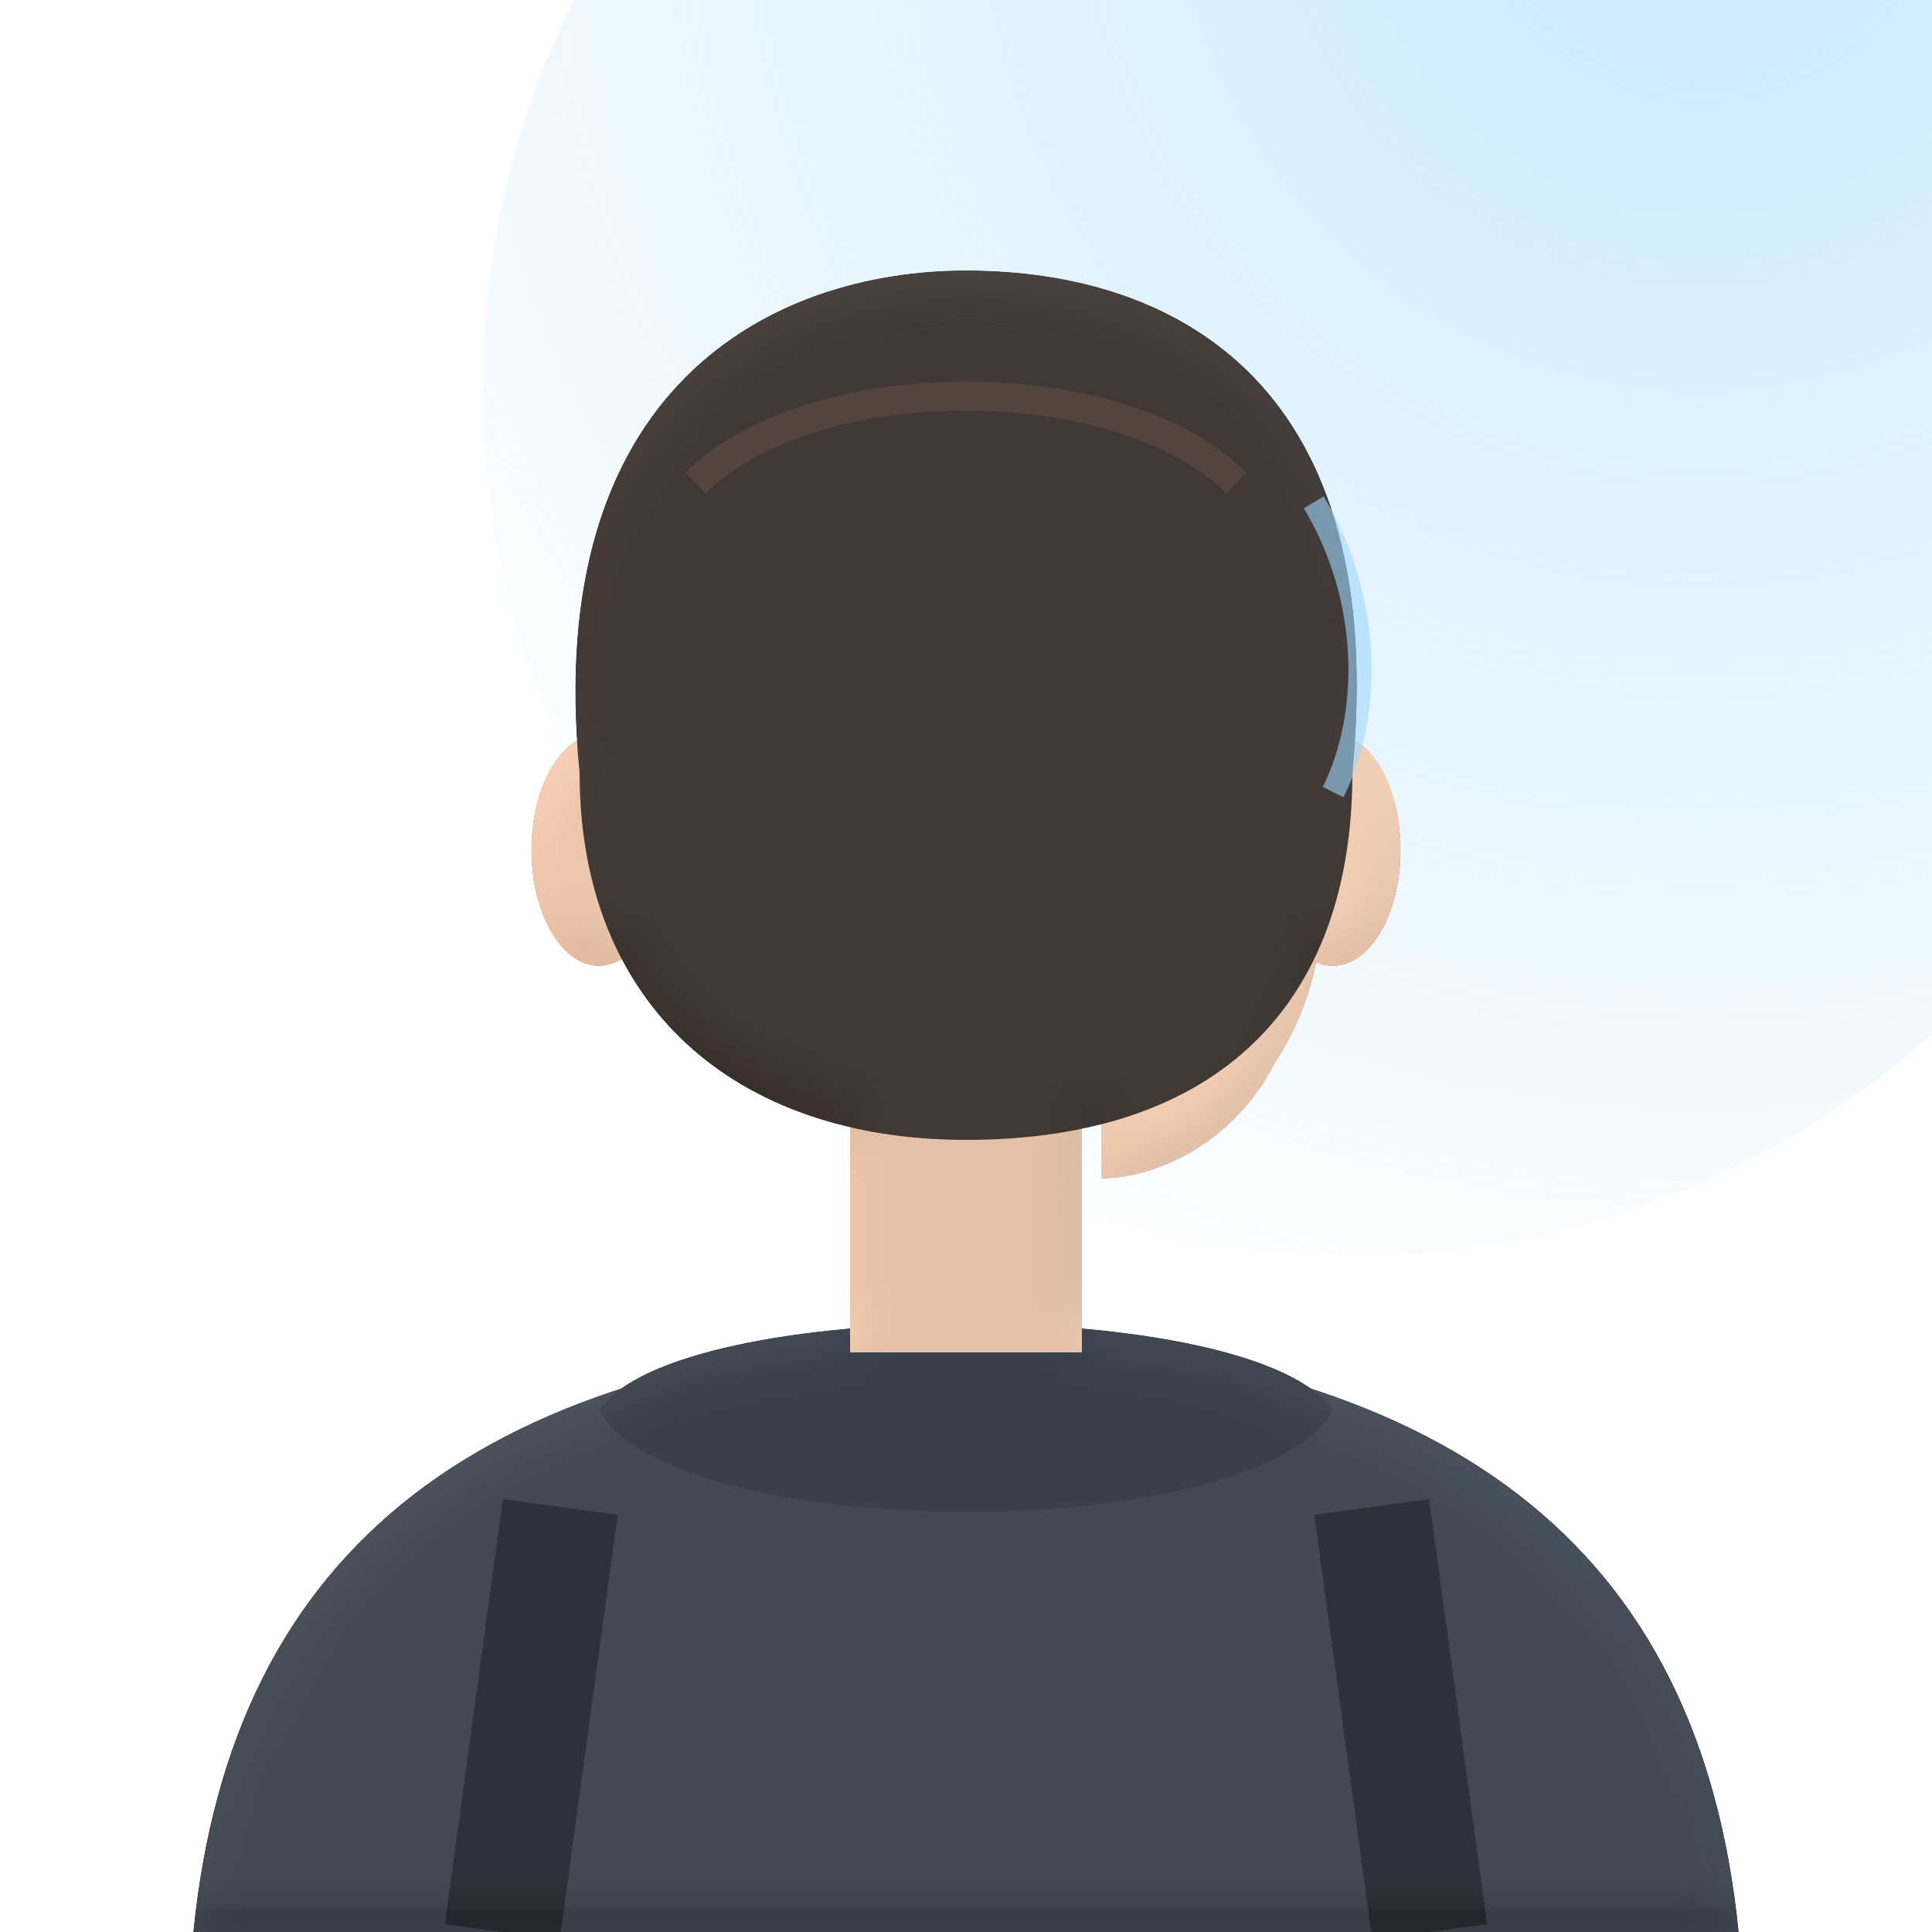
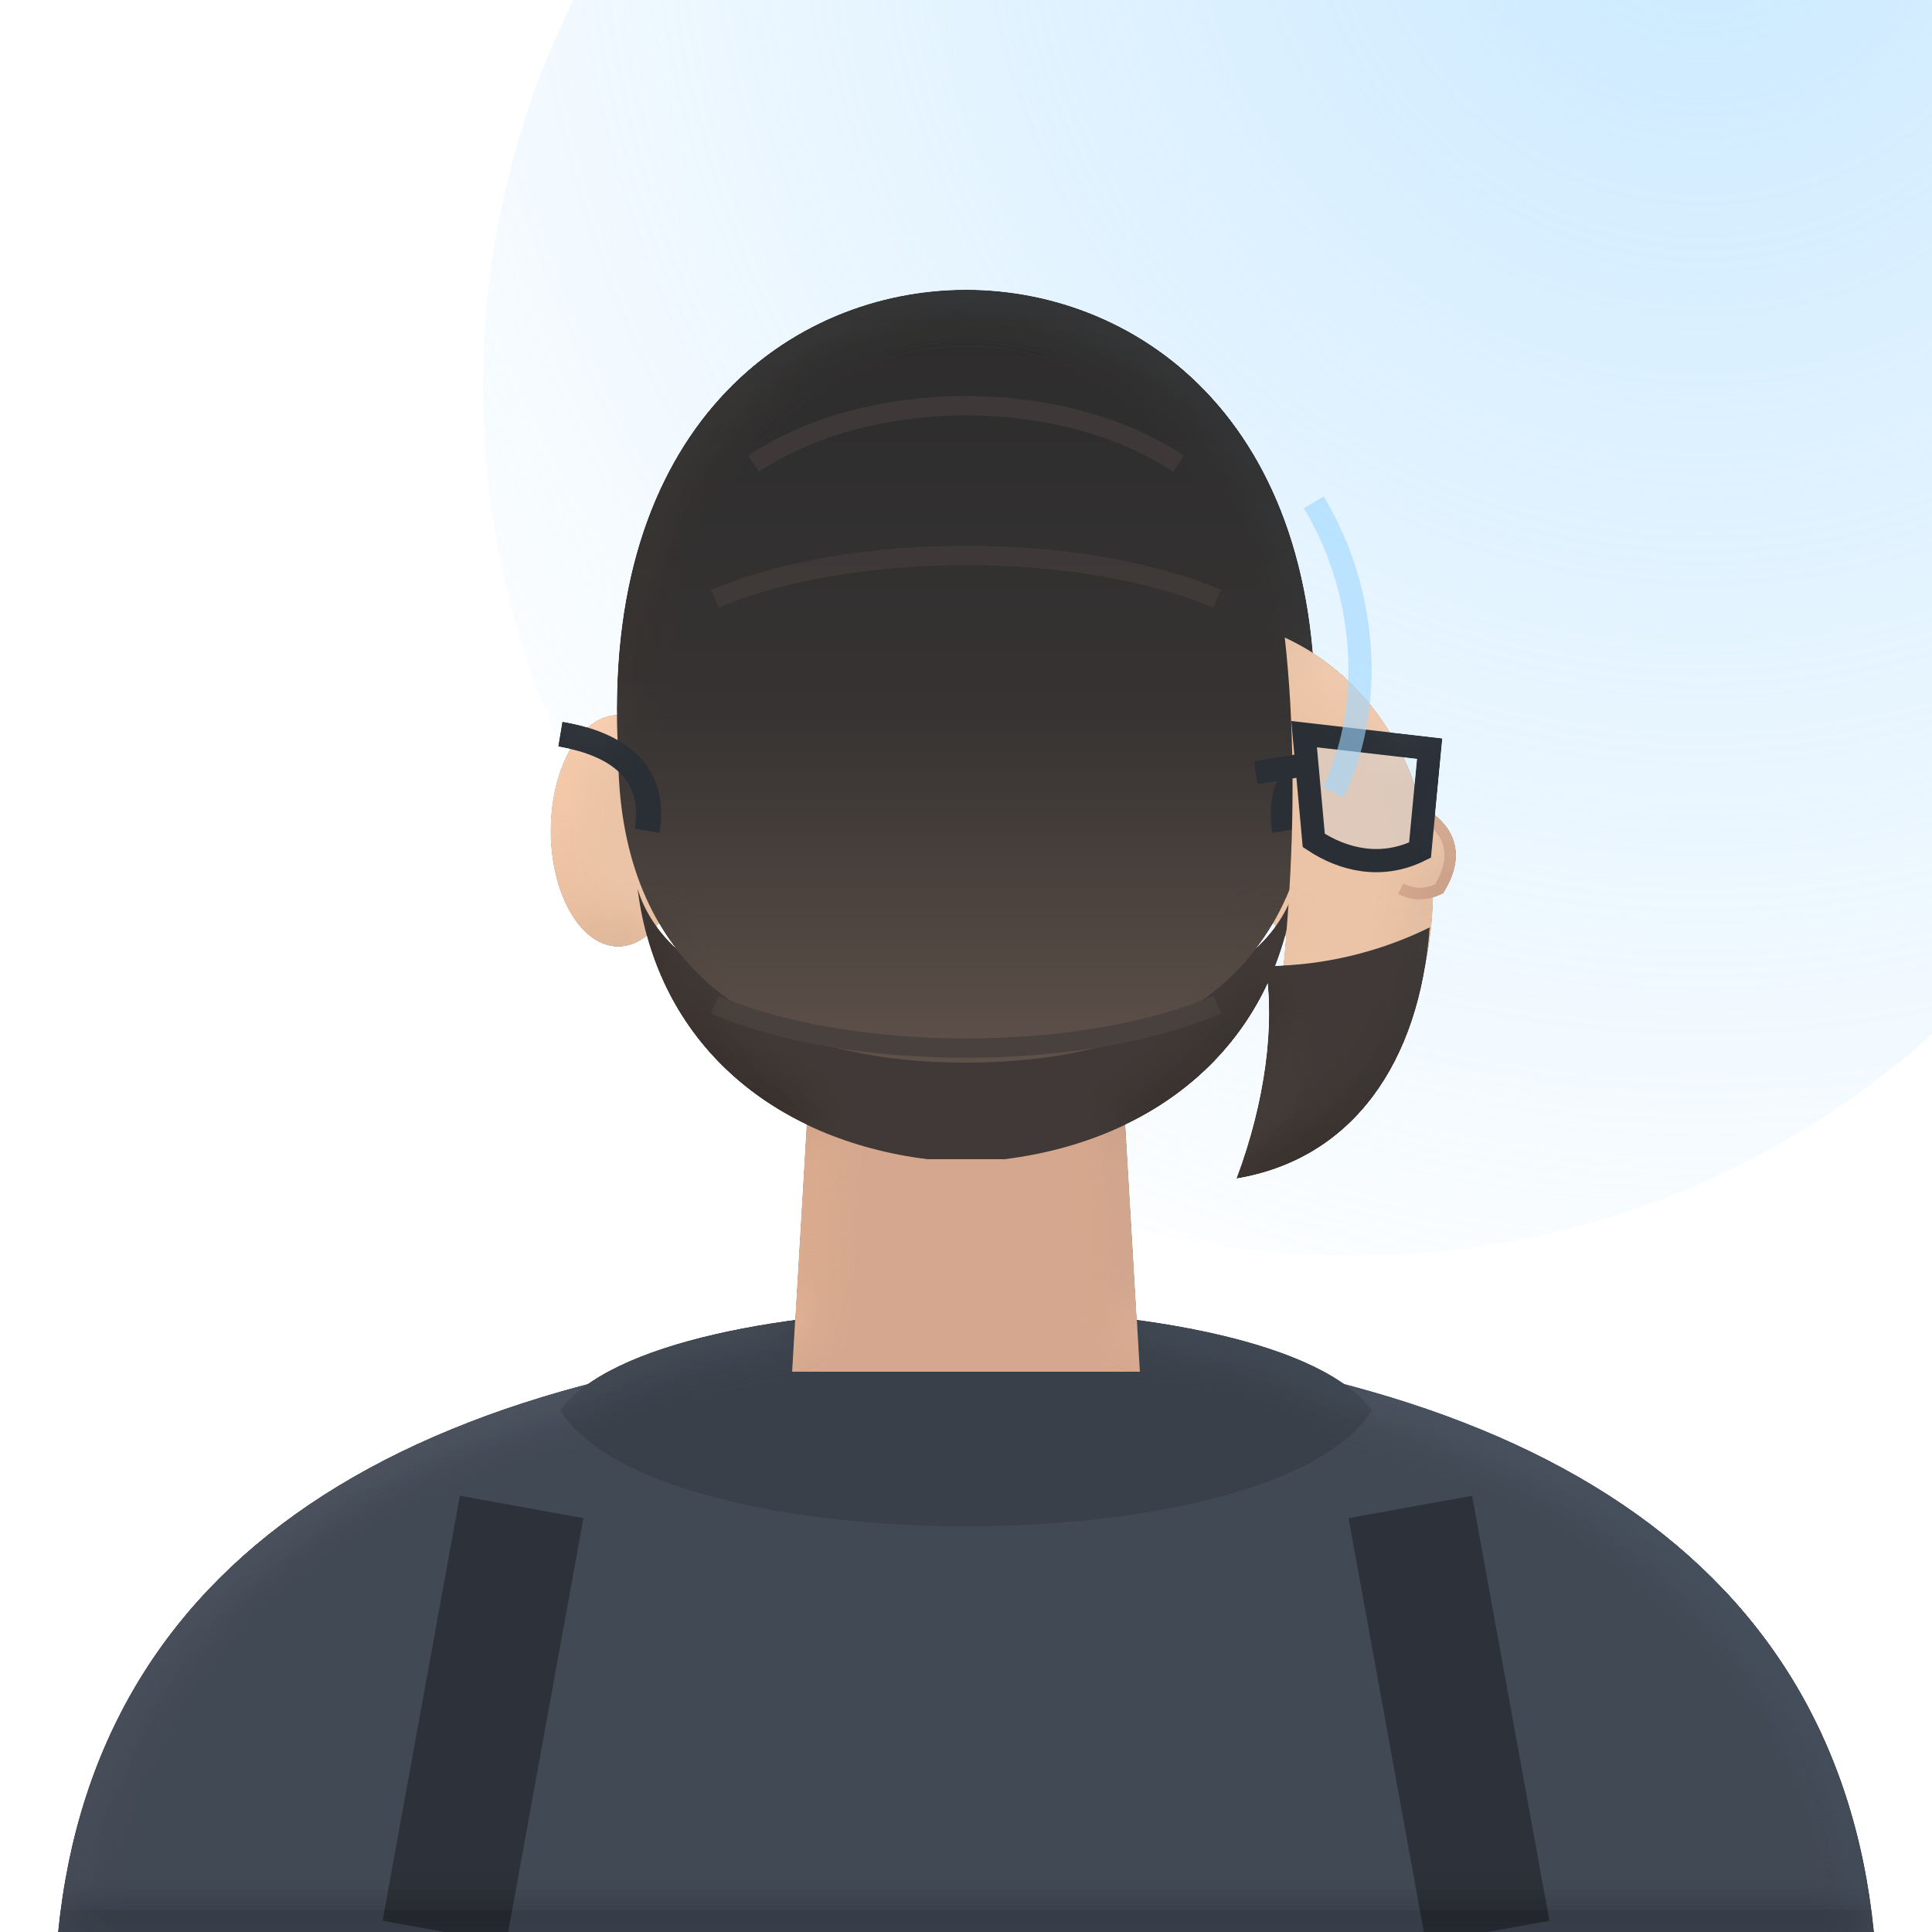
<svg xmlns="http://www.w3.org/2000/svg" viewBox="0 0 200 200">
  <defs>
-     <radialGradient id="moonlit" cx=".7" cy=".2" r=".9">
+     <radialGradient id="moonlitrp2" cx=".7" cy=".2" r=".9">
      <stop offset="0" stop-color="#9fd7ff" stop-opacity=".55" />
      <stop offset="1" stop-color="#9fd7ff" stop-opacity="0" />
    </radialGradient>
+     <linearGradient id="hdrp2" x1="0" y1="0" x2="0" y2="1">
+       <stop offset="0" stop-color="#15100d" />
+       <stop offset=".55" stop-color="#1f1712" />
+       <stop offset="1" stop-color="#4a382d" />
+     </linearGradient>
    <filter id="v3d-rp2" x="-25%" y="-25%" width="150%" height="150%" color-interpolation-filters="sRGB">
      <feGaussianBlur in="SourceAlpha" stdDeviation="2.4" result="h" />
      <feDiffuseLighting in="h" surfaceScale="3" diffuseConstant="1" lighting-color="#fff3e2" result="d">
        <feDistantLight azimuth="225" elevation="52" />
      </feDiffuseLighting>
      <feComposite in="SourceGraphic" in2="d" operator="arithmetic" k1="0.68" k2="0.4" k3="0" k4="0" result="lit" />
      <feSpecularLighting in="h" surfaceScale="3" specularConstant="0.12" specularExponent="30" lighting-color="#ffffff" result="s">
        <feDistantLight azimuth="225" elevation="60" />
      </feSpecularLighting>
      <feComposite in="s" in2="SourceAlpha" operator="in" result="s2" />
      <feSpecularLighting in="h" surfaceScale="3" specularConstant="0.32" specularExponent="6" lighting-color="#9fd7ff" result="r">
        <feDistantLight azimuth="330" elevation="18" />
      </feSpecularLighting>
      <feComposite in="r" in2="SourceAlpha" operator="in" result="r2" />
      <feComposite in="lit" in2="s2" operator="arithmetic" k1="0" k2="1" k3="1" k4="0" result="ls" />
      <feComposite in="ls" in2="r2" operator="arithmetic" k1="0" k2="1" k3="1" k4="0" result="all" />
      <feComposite in="all" in2="SourceAlpha" operator="in" />
    </filter>
    <filter id="fur-rp2" x="-25%" y="-25%" width="150%" height="150%" color-interpolation-filters="sRGB">
      <feGaussianBlur in="SourceAlpha" stdDeviation="3.4" result="h" />
      <feDiffuseLighting in="h" surfaceScale="2.4" diffuseConstant="1" lighting-color="#fff3e2" result="d">
        <feDistantLight azimuth="225" elevation="52" />
      </feDiffuseLighting>
      <feComposite in="SourceGraphic" in2="d" operator="arithmetic" k1="0.68" k2="0.4" k3="0" k4="0" result="lit" />
      <feSpecularLighting in="h" surfaceScale="2.4" specularConstant="0.12" specularExponent="16" lighting-color="#ffffff" result="s">
        <feDistantLight azimuth="225" elevation="60" />
      </feSpecularLighting>
      <feComposite in="s" in2="SourceAlpha" operator="in" result="s2" />
      <feSpecularLighting in="h" surfaceScale="2.4" specularConstant="0.5" specularExponent="6" lighting-color="#9fd7ff" result="r">
        <feDistantLight azimuth="330" elevation="18" />
      </feSpecularLighting>
      <feComposite in="r" in2="SourceAlpha" operator="in" result="r2" />
      <feComposite in="lit" in2="s2" operator="arithmetic" k1="0" k2="1" k3="1" k4="0" result="ls" />
      <feComposite in="ls" in2="r2" operator="arithmetic" k1="0" k2="1" k3="1" k4="0" result="all" />
      <feComposite in="all" in2="SourceAlpha" operator="in" />
    </filter>
    <filter id="gloss-rp2" x="-25%" y="-25%" width="150%" height="150%" color-interpolation-filters="sRGB">
      <feGaussianBlur in="SourceAlpha" stdDeviation="1.2" result="h" />
      <feDiffuseLighting in="h" surfaceScale="2.2" diffuseConstant="1" lighting-color="#fff3e2" result="d">
        <feDistantLight azimuth="225" elevation="52" />
      </feDiffuseLighting>
      <feComposite in="SourceGraphic" in2="d" operator="arithmetic" k1="0.68" k2="0.4" k3="0" k4="0" result="lit" />
      <feSpecularLighting in="h" surfaceScale="2.2" specularConstant="0.45" specularExponent="34" lighting-color="#ffffff" result="s">
        <feDistantLight azimuth="225" elevation="60" />
      </feSpecularLighting>
      <feComposite in="s" in2="SourceAlpha" operator="in" result="s2" />
      <feSpecularLighting in="h" surfaceScale="2.2" specularConstant="0.25" specularExponent="6" lighting-color="#9fd7ff" result="r">
        <feDistantLight azimuth="330" elevation="18" />
      </feSpecularLighting>
      <feComposite in="r" in2="SourceAlpha" operator="in" result="r2" />
      <feComposite in="lit" in2="s2" operator="arithmetic" k1="0" k2="1" k3="1" k4="0" result="ls" />
      <feComposite in="ls" in2="r2" operator="arithmetic" k1="0" k2="1" k3="1" k4="0" result="all" />
      <feComposite in="all" in2="SourceAlpha" operator="in" />
    </filter>
  </defs>
-   <circle cx="140" cy="40" r="90" fill="url(#moonlit)" />
+   <circle cx="140" cy="40" r="90" fill="url(#moonlitrp2)" />
  <g filter="url(#v3d-rp2)">
-     <path d="M20 200 C24 160 50 140 100 138 C150 140 176 160 180 200Z" fill="#2c2f38" />
-     <path d="M62 146 C70 160 130 160 138 146 C130 134 70 134 62 146Z" fill="#23252d" />
-     <path d="M58 156 L52 200 M142 156 L148 200" stroke="#15161b" stroke-width="12" />
-     <rect x="88" y="112" width="24" height="28" fill="#d9b39a" />
-     <path d="M128 74 C138 80 140 98 132 110 C128 118 120 122 114 122 L114 80Z" fill="#e6c0a6" />
-     <path d="M128 96 q5 2 3 6" stroke="#b98b74" stroke-width="2" fill="none" />
-     <ellipse cx="62" cy="88" rx="7" ry="12" fill="#e0b89e" />
-     <ellipse cx="138" cy="88" rx="7" ry="12" fill="#e6c0a6" />
-     <path d="M60 80 C56 40 80 28 100 28 C122 28 144 40 140 80 C140 104 126 118 100 118 C76 118 60 104 60 80Z" fill="#2a1d16" />
-     <path d="M72 50 C84 38 116 38 128 50" stroke="#3e2b20" stroke-width="3" fill="none" />
+     <path d="M6 200 C10 160 44 140 100 138 C156 140 190 160 194 200Z" fill="#2b2f3a" />
+     <path d="M58 146 C68 162 132 162 142 146 C132 132 68 132 58 146Z" fill="#22252e" />
+     <path d="M54 156 L46 200 M146 156 L154 200" stroke="#15161b" stroke-width="13" />
+     <path d="M84 108 H116 L118 142 H82Z" fill="#c9977b" />
+     <ellipse cx="64" cy="86" rx="7" ry="12" fill="#e0b597" />
+     <ellipse cx="136" cy="86" rx="7" ry="12" fill="#e0b597" />
+     <path d="M66 92 C68 108 80 118 96 120 L104 120 C120 118 132 108 134 92 C128 112 72 112 66 92Z" fill="#2a1e18" />
+     <path d="M64 78 C62 44 82 30 100 30 C118 30 138 44 136 78 C136 98 124 110 100 110 C76 110 64 98 64 78Z" fill="url(#hdrp2)" />
+     <path d="M74 104 C88 110 112 110 126 104" stroke="#33271f" stroke-width="2" fill="none" />
+     <path d="M78 48 C90 40 110 40 122 48 M74 62 C88 56 112 56 126 62" stroke="#2c211b" stroke-width="2" fill="none" opacity=".8" />
+     <path d="M58 76 C64 77 68 80 67 86 M142 76 C136 77 132 80 133 86" stroke="#121216" stroke-width="2.6" fill="none" />
+     <path d="M133 66 C146 72 151 88 147 102 C144 112 137 118 130 120 C133 104 135 84 133 66Z" fill="#e0b597" />
+     <path d="M131 100 C138 100 144 98 148 96 C147 110 140 120 128 122 C131 114 132 106 131 100Z" fill="#2a1e18" />
+     <path d="M147 84 q5 3 2 8 q-2 1 -4 0" fill="#e0b597" stroke="#c9977b" stroke-width="1.2" />
+     <path d="M135 76 L148 77.5 L147 88 C143 90 139 89 136 87Z" fill="rgba(159,215,255,.22)" stroke="#121216" stroke-width="2.4" />
+     <path d="M136 79 L130 80" stroke="#121216" stroke-width="2.4" />
  </g>
  <path d="M136 52 C142 62 142 74 138 82" stroke="#9fd7ff" stroke-width="2.4" fill="none" opacity=".6" />
</svg>
